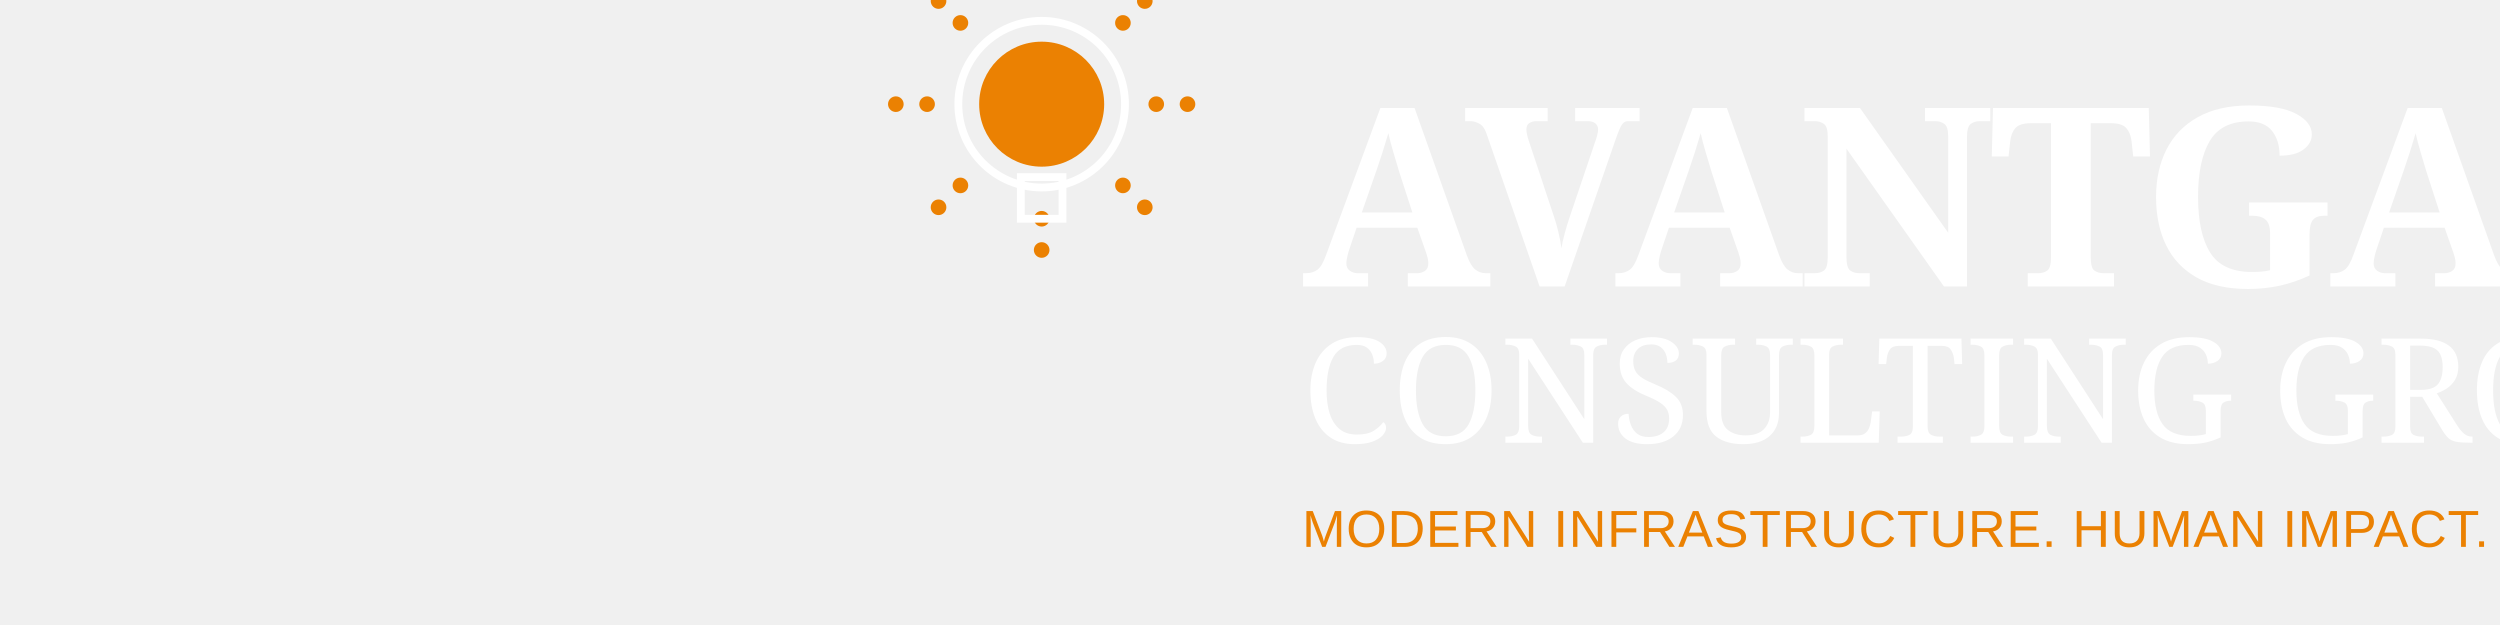
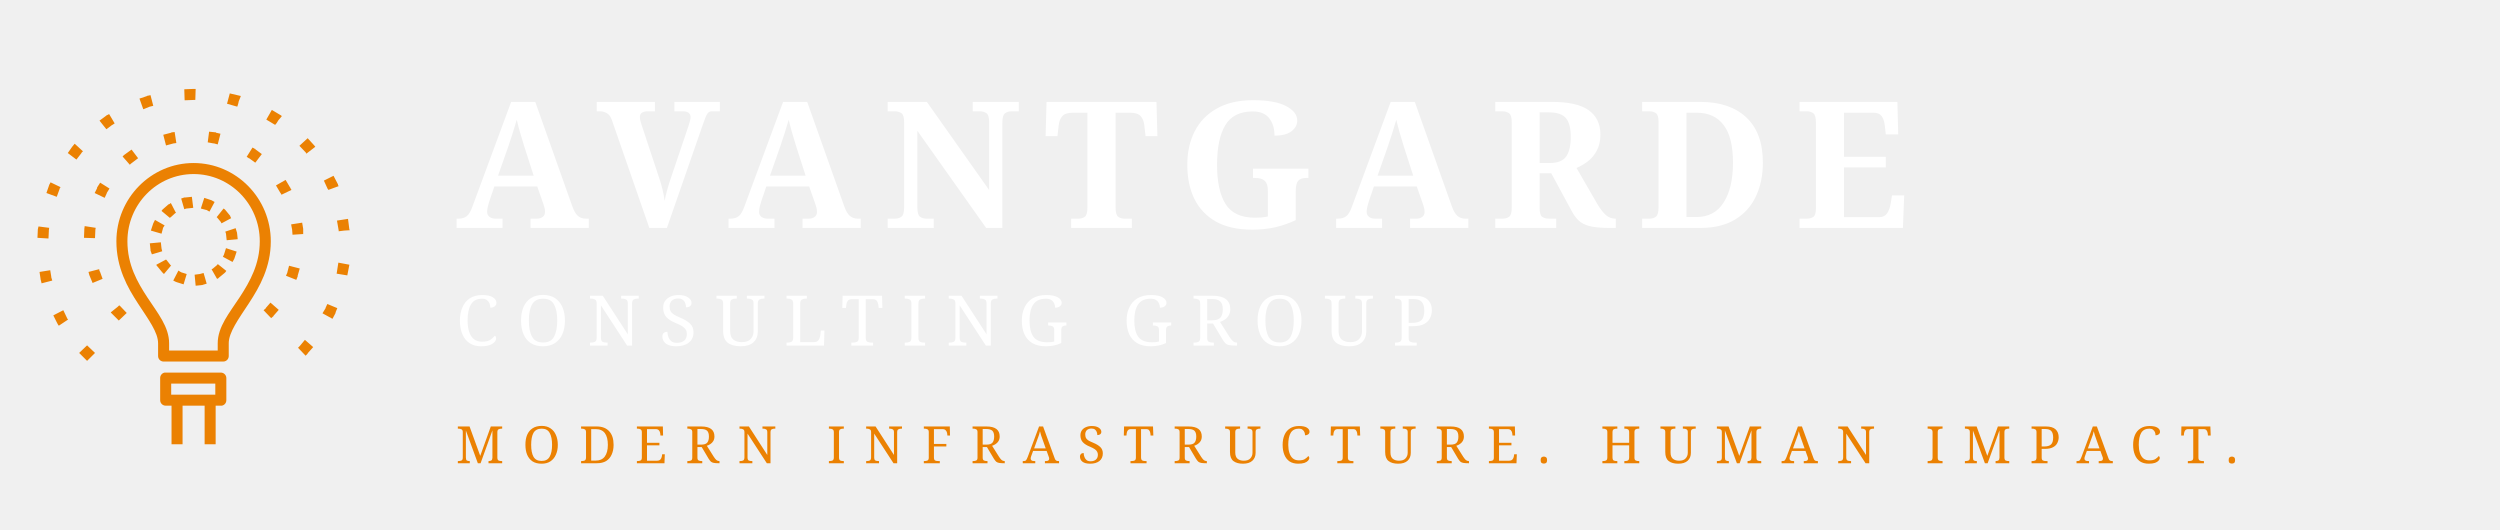
- <svg xmlns="http://www.w3.org/2000/svg" viewBox="0 0 480 120">
-   <g transform="translate(200, 20)">
-     <circle cx="0" cy="0" r="16" fill="none" stroke="white" stroke-width="1.5" />
-     <circle cx="0" cy="-28" r="1.5" fill="#eb8102" />
-     <circle cx="19.8" cy="-19.8" r="1.5" fill="#eb8102" />
-     <circle cx="28" cy="0" r="1.5" fill="#eb8102" />
-     <circle cx="19.8" cy="19.8" r="1.5" fill="#eb8102" />
-     <circle cx="0" cy="28" r="1.5" fill="#eb8102" />
-     <circle cx="-19.8" cy="19.8" r="1.5" fill="#eb8102" />
-     <circle cx="-28" cy="0" r="1.5" fill="#eb8102" />
-     <circle cx="-19.8" cy="-19.8" r="1.5" fill="#eb8102" />
-     <circle cx="0" cy="-22" r="1.5" fill="#eb8102" />
-     <circle cx="15.6" cy="-15.6" r="1.5" fill="#eb8102" />
-     <circle cx="22" cy="0" r="1.5" fill="#eb8102" />
-     <circle cx="15.6" cy="15.6" r="1.5" fill="#eb8102" />
-     <circle cx="0" cy="22" r="1.5" fill="#eb8102" />
-     <circle cx="-15.6" cy="15.6" r="1.5" fill="#eb8102" />
-     <circle cx="-22" cy="0" r="1.5" fill="#eb8102" />
-     <circle cx="-15.6" cy="-15.6" r="1.5" fill="#eb8102" />
-     <circle cx="0" cy="0" r="12" fill="#eb8102" />
-     <rect x="-4" y="14" width="8" height="8" fill="none" stroke="white" stroke-width="1.5" />
+ <svg xmlns="http://www.w3.org/2000/svg" viewBox="0 0 340 72">
+   <g transform="translate(2.00,12.00) scale(1.5)" fill="#eb8102">
+     <path d="M 16.219 0.062 L 15.375 0.094 L 15.406 1.094 L 16.219 1.062 L 16.25 1.062 L 16.375 1.062 L 16.406 0.062 L 16.25 0.062 L 16.219 0.062 z M 19.5 0.469 L 19.25 1.406 L 20.125 1.656 L 20.156 1.656 L 20.188 1.656 L 20.281 1.344 L 20.312 1.188 L 20.5 0.719 L 20.469 0.719 L 20.469 0.688 L 20.438 0.688 L 19.5 0.469 z M 12.312 0.625 L 12.031 0.688 L 12 0.688 L 11.969 0.719 L 11.312 0.938 L 11.656 1.906 L 12.281 1.656 L 12.312 1.656 L 12.562 1.594 L 12.312 0.625 z M 23.312 1.969 L 22.812 2.844 L 23.594 3.312 L 23.625 3.312 L 23.75 3.156 L 23.906 2.906 L 24.219 2.531 L 24.188 2.5 L 24.156 2.469 L 23.312 1.969 z M 8.562 2.344 L 8.312 2.469 L 8.281 2.5 L 7.688 2.938 L 8.312 3.719 L 8.812 3.344 L 8.875 3.312 L 9.062 3.188 L 8.562 2.344 z M 17.625 3.938 L 17.5 4.906 L 18 5 L 18.062 5 L 18.406 5.094 L 18.656 4.125 L 18.25 4.031 L 18.25 4 L 18.219 4 L 17.625 3.938 z M 14.5 3.969 L 14.25 4 L 14.219 4 L 14.188 4.031 L 13.469 4.219 L 13.719 5.188 L 14.406 5 L 14.438 5 L 14.656 4.969 L 14.5 3.969 z M 26.562 4.531 L 25.812 5.219 L 26.406 5.844 L 26.406 5.875 L 26.438 5.906 L 26.438 5.938 L 27.25 5.312 L 27.219 5.25 L 27.188 5.25 L 27.188 5.219 L 26.562 4.531 z M 5.438 5.031 L 5.281 5.219 L 5.281 5.25 L 5.25 5.25 L 4.812 5.875 L 5.594 6.469 L 6.031 5.906 L 6.062 5.844 L 6.188 5.719 L 5.438 5.031 z M 21.562 5.375 L 21.031 6.219 L 21.219 6.344 L 21.25 6.344 L 21.812 6.75 L 22.406 5.969 L 21.812 5.531 L 21.812 5.5 L 21.781 5.5 L 21.562 5.375 z M 10.594 5.562 L 9.906 6.062 L 9.875 6.094 L 9.781 6.188 L 10.438 6.938 L 10.5 6.875 L 10.531 6.844 L 11.188 6.344 L 10.594 5.562 z M 16.219 6.781 C 12.357 6.781 9.219 9.976 9.219 13.875 C 9.219 16.276 10.23 18.07 11.188 19.531 C 12.145 20.993 13 22.138 13 23.125 L 13 24.281 A 0.5 0.5 0 0 0 13.5 24.781 L 18.906 24.781 A 0.5 0.5 0 0 0 19.406 24.281 L 19.406 23.125 C 19.406 22.129 20.283 20.948 21.25 19.469 C 22.217 17.99 23.219 16.214 23.219 13.875 C 23.219 9.976 20.082 6.781 16.219 6.781 z M 16.219 7.781 C 19.534 7.781 22.219 10.51 22.219 13.875 C 22.219 15.924 21.346 17.5 20.406 18.938 C 19.466 20.375 18.406 21.621 18.406 23.125 L 18.406 23.781 L 14 23.781 L 14 23.125 C 14 21.631 12.959 20.385 12.031 18.969 C 11.104 17.553 10.219 15.998 10.219 13.875 C 10.219 10.51 12.905 7.781 16.219 7.781 z M 28.906 7.938 L 28.031 8.375 L 28.375 9.125 L 28.406 9.156 L 28.438 9.219 L 29.375 8.875 L 29.312 8.781 L 29.312 8.75 L 29.312 8.719 L 28.906 7.938 z M 24.562 8.312 L 23.688 8.812 L 24.094 9.5 L 24.125 9.531 L 24.188 9.656 L 25.094 9.219 L 25 9.062 L 25 9.031 L 24.969 9 L 24.562 8.312 z M 3.25 8.531 L 3.156 8.719 L 3.125 8.75 L 3.125 8.781 L 2.875 9.5 L 3.812 9.844 L 4.062 9.156 L 4.062 9.125 L 4.156 8.969 L 3.25 8.531 z M 7.75 8.562 L 7.469 9 L 7.469 9.031 L 7.469 9.062 L 7.25 9.5 L 8.156 9.938 L 8.344 9.531 L 8.344 9.5 L 8.594 9.094 L 7.75 8.562 z M 16.062 9.844 L 15.469 9.906 L 15.375 9.906 L 15.094 10 L 15.375 10.969 L 15.562 10.906 L 15.594 10.906 L 16.188 10.844 L 16.062 9.844 z M 17.188 9.938 L 16.875 10.906 L 17.344 11.031 L 17.375 11.031 L 17.438 11.062 L 17.656 11.188 L 18.125 10.312 L 17.844 10.156 L 17.75 10.125 L 17.188 9.938 z M 14.156 10.406 L 14.031 10.5 L 13.938 10.531 L 13.438 10.969 L 13.375 11.031 L 13.312 11.125 L 14.062 11.75 L 14.156 11.688 L 14.5 11.375 L 14.531 11.344 L 14.594 11.312 L 14.625 11.312 L 14.156 10.406 z M 18.938 10.906 L 18.312 11.688 L 18.375 11.75 L 18.688 12.125 L 18.75 12.25 L 19.625 11.781 L 19.562 11.656 L 19.531 11.562 L 19.094 11.031 L 19.031 10.969 L 18.938 10.906 z M 30.219 11.844 L 29.219 12 L 29.375 12.906 L 29.375 12.938 L 29.375 12.969 L 29.875 12.906 L 30.375 12.875 L 30.375 12.844 L 30.344 12.812 L 30.219 11.844 z M 12.719 11.938 L 12.562 12.25 L 12.531 12.344 L 12.344 12.906 L 13.312 13.188 L 13.438 12.719 L 13.438 12.688 L 13.469 12.625 L 13.594 12.438 L 12.719 11.938 z M 26.062 12.188 L 25.062 12.344 L 25.156 12.844 L 25.156 12.875 L 25.188 13.281 L 26.156 13.219 L 26.156 12.781 L 26.156 12.75 L 26.062 12.188 z M 6.344 12.5 L 6.312 12.75 L 6.312 12.781 L 6.281 13.562 L 7.281 13.594 L 7.312 12.875 L 7.312 12.844 L 7.344 12.656 L 6.344 12.5 z M 2.156 12.531 L 2.094 12.812 L 2.094 12.844 L 2.094 12.875 L 2.062 13.562 L 3.062 13.625 L 3.094 12.969 L 3.094 12.906 L 3.125 12.656 L 2.156 12.531 z M 20.031 12.688 L 19.094 13 L 19.156 13.188 L 19.219 13.781 L 20.219 13.688 L 20.156 13.094 L 20.125 13 L 20.031 12.688 z M 13.25 13.969 L 12.25 14.062 L 12.312 14.625 L 12.312 14.719 L 12.438 15.062 L 13.375 14.781 L 13.312 14.531 L 13.25 13.969 z M 19.156 14.5 L 19 15 L 18.969 15.094 L 18.875 15.281 L 19.75 15.75 L 19.906 15.469 L 19.938 15.375 L 20.125 14.812 L 19.156 14.5 z M 13.719 15.531 L 12.844 16 L 12.875 16.094 L 12.938 16.156 L 13.375 16.688 L 13.438 16.75 L 13.531 16.844 L 14.188 16.062 L 14.156 16.062 L 14.125 16.031 L 13.781 15.594 L 13.719 15.531 z M 29.344 15.812 L 29.188 16.812 L 30.156 16.969 L 30.344 16 L 29.344 15.812 z M 18.406 15.938 L 18.375 16 L 18.344 16.031 L 18.312 16.062 L 17.938 16.375 L 17.906 16.375 L 17.875 16.406 L 17.844 16.406 L 18.344 17.281 L 18.438 17.25 L 18.5 17.188 L 19.031 16.75 L 19.094 16.688 L 19.188 16.562 L 18.406 15.938 z M 24.875 16.094 L 24.719 16.688 L 24.719 16.719 L 24.594 17 L 25.531 17.375 L 25.656 17.062 L 25.656 17.031 L 25.656 17 L 25.844 16.344 L 24.875 16.094 z M 7.656 16.406 L 6.688 16.656 L 6.75 16.875 L 6.75 16.906 L 7.062 17.656 L 7.969 17.281 L 7.719 16.594 L 7.688 16.594 L 7.688 16.562 L 7.656 16.406 z M 3.219 16.5 L 2.25 16.656 L 2.344 17.281 L 2.344 17.312 L 2.438 17.688 L 3.406 17.438 L 3.312 17.125 L 3.312 17.062 L 3.219 16.5 z M 14.844 16.531 L 14.375 17.438 L 14.625 17.562 L 14.719 17.594 L 15.312 17.781 L 15.594 16.844 L 15.094 16.688 L 15.062 16.656 L 15.031 16.656 L 14.844 16.531 z M 17.125 16.75 L 16.781 16.844 L 16.312 16.906 L 16.406 17.906 L 17 17.844 L 17.094 17.812 L 17.406 17.719 L 17.125 16.75 z M 23.188 19.438 L 22.781 19.906 L 22.75 19.969 L 22.562 20.125 L 23.25 20.844 L 23.469 20.656 L 23.469 20.625 L 23.5 20.594 L 23.938 20.094 L 23.188 19.438 z M 28.344 19.562 L 28.188 19.906 L 28.188 19.938 L 27.906 20.406 L 28.812 20.906 L 29.094 20.375 L 29.094 20.344 L 29.094 20.312 L 29.25 19.938 L 28.344 19.562 z M 9.469 19.688 L 9.344 19.812 L 8.719 20.312 L 8.719 20.344 L 8.75 20.375 L 8.781 20.406 L 9.438 21.062 L 10.156 20.375 L 9.531 19.719 L 9.5 19.719 L 9.5 19.688 L 9.469 19.688 z M 4.406 20.125 L 3.5 20.594 L 3.875 21.344 L 3.906 21.375 L 3.906 21.406 L 4 21.531 L 4.844 20.969 L 4.781 20.906 L 4.75 20.844 L 4.406 20.125 z M 26.312 22.812 L 25.844 23.375 L 25.812 23.406 L 25.688 23.531 L 26.375 24.25 L 26.531 24.094 L 26.562 24.062 L 26.562 24.031 L 27.062 23.469 L 26.312 22.812 z M 6.562 23.312 L 5.844 24 L 6.562 24.719 L 7.281 24 L 6.562 23.312 z M 13.594 25.781 A 0.5 0.5 0 0 0 13.188 26.281 L 13.188 28.281 A 0.5 0.5 0 0 0 13.688 28.781 L 14.219 28.781 L 14.219 32.281 L 15.219 32.281 L 15.219 28.781 L 17.219 28.781 L 17.219 32.281 L 18.219 32.281 L 18.219 28.781 L 18.688 28.781 A 0.5 0.5 0 0 0 18.781 28.781 A 0.5 0.5 0 0 0 19.188 28.281 L 19.188 26.281 A 0.5 0.5 0 0 0 18.688 25.781 L 13.688 25.781 A 0.5 0.5 0 0 0 13.594 25.781 z M 14.188 26.781 L 18.188 26.781 L 18.188 27.781 L 14.188 27.781 L 14.188 26.781 z " fill-rule="nonzero" stroke="none" />
  </g>
-   <g>
-     <text x="250" y="55" font-family="Georgia, serif" font-size="48" font-weight="700" fill="white" letter-spacing="-1">
-       AVANTGARDE
-     </text>
-     <text x="250" y="85" font-family="Georgia, serif" font-size="28" font-weight="400" fill="white" letter-spacing="0">
-       CONSULTING GROUP
-     </text>
-     <text x="250" y="105" font-family="Arial, sans-serif" font-size="10" font-weight="400" fill="#eb8102" letter-spacing="0.15">
-       MODERN INFRASTRUCTURE. HUMAN IMPACT.
-     </text>
-   </g>
+   <text x="62" y="31" font-family="Georgia,serif" font-size="24" font-weight="700" letter-spacing="3" fill="#FFFFFF">AVANTGARDE</text>
+   <text x="62" y="47" font-family="Georgia,serif" font-size="9.5" font-weight="400" letter-spacing="2.5" fill="#FFFFFF">CONSULTING GROUP</text>
+   <text x="62" y="63" font-family="Georgia,serif" font-size="7" font-weight="400" letter-spacing="2.5" fill="#eb8102">MODERN INFRASTRUCTURE. HUMAN IMPACT.</text>
</svg>
